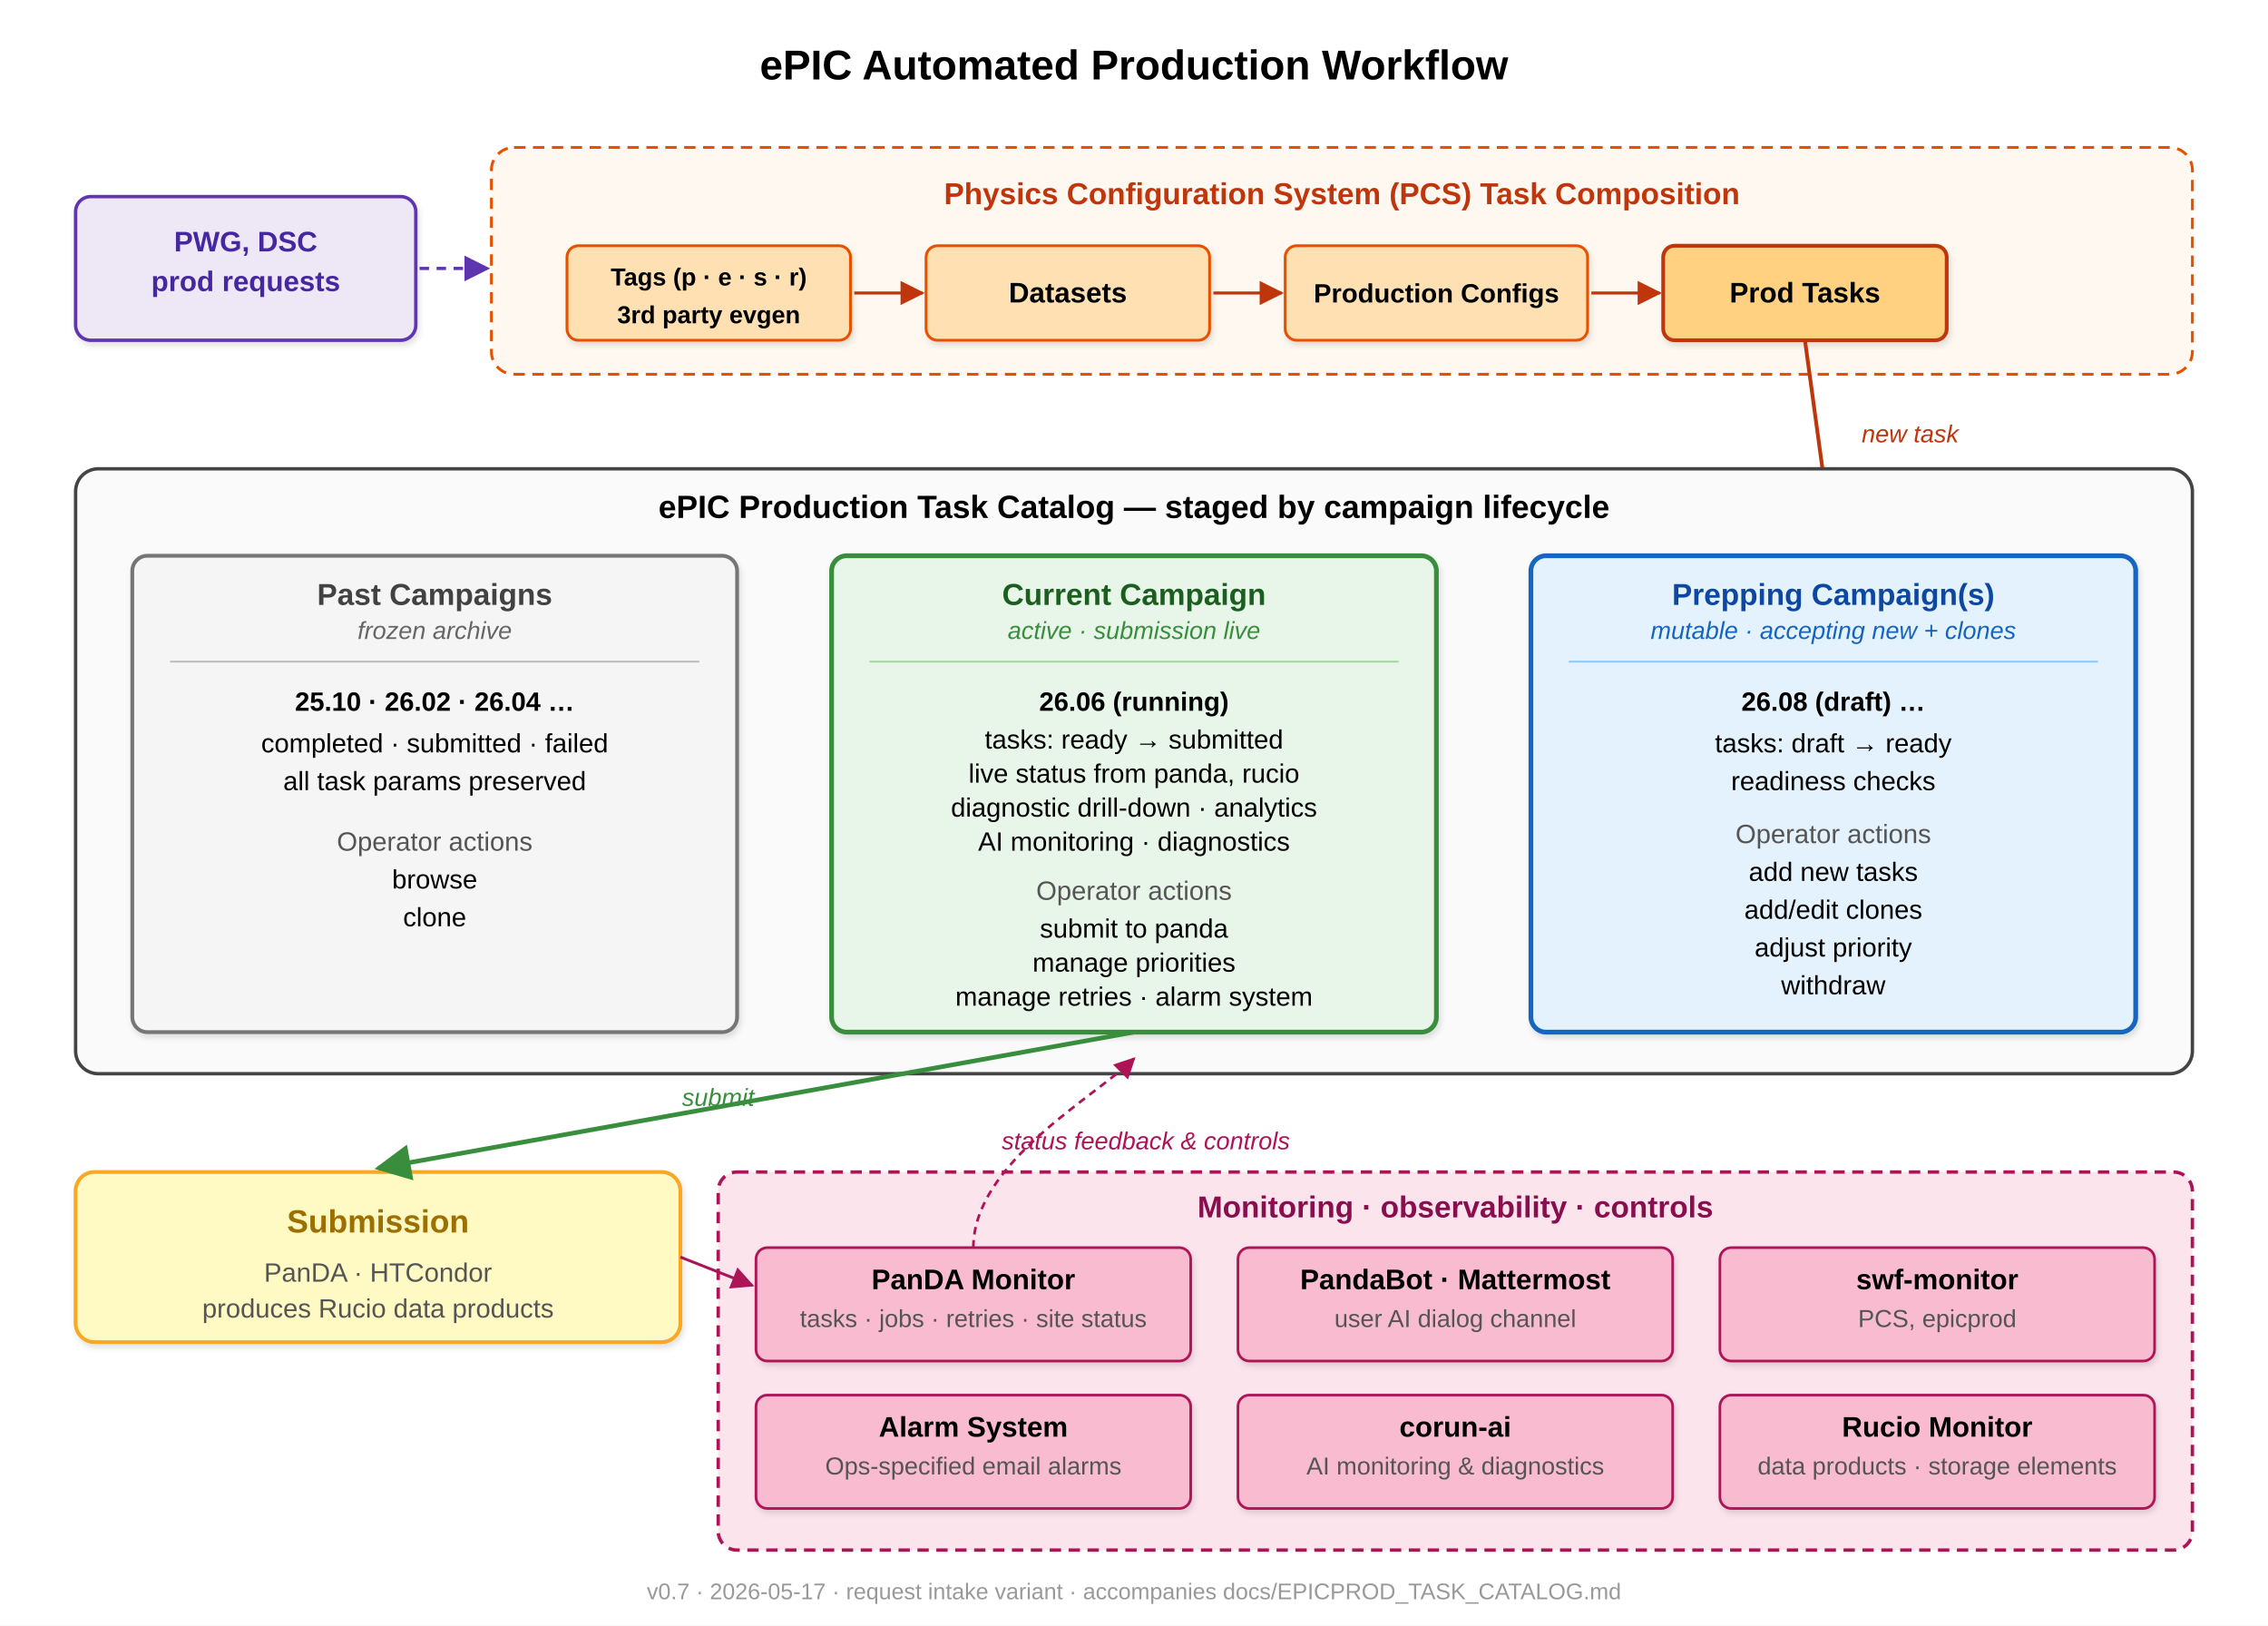
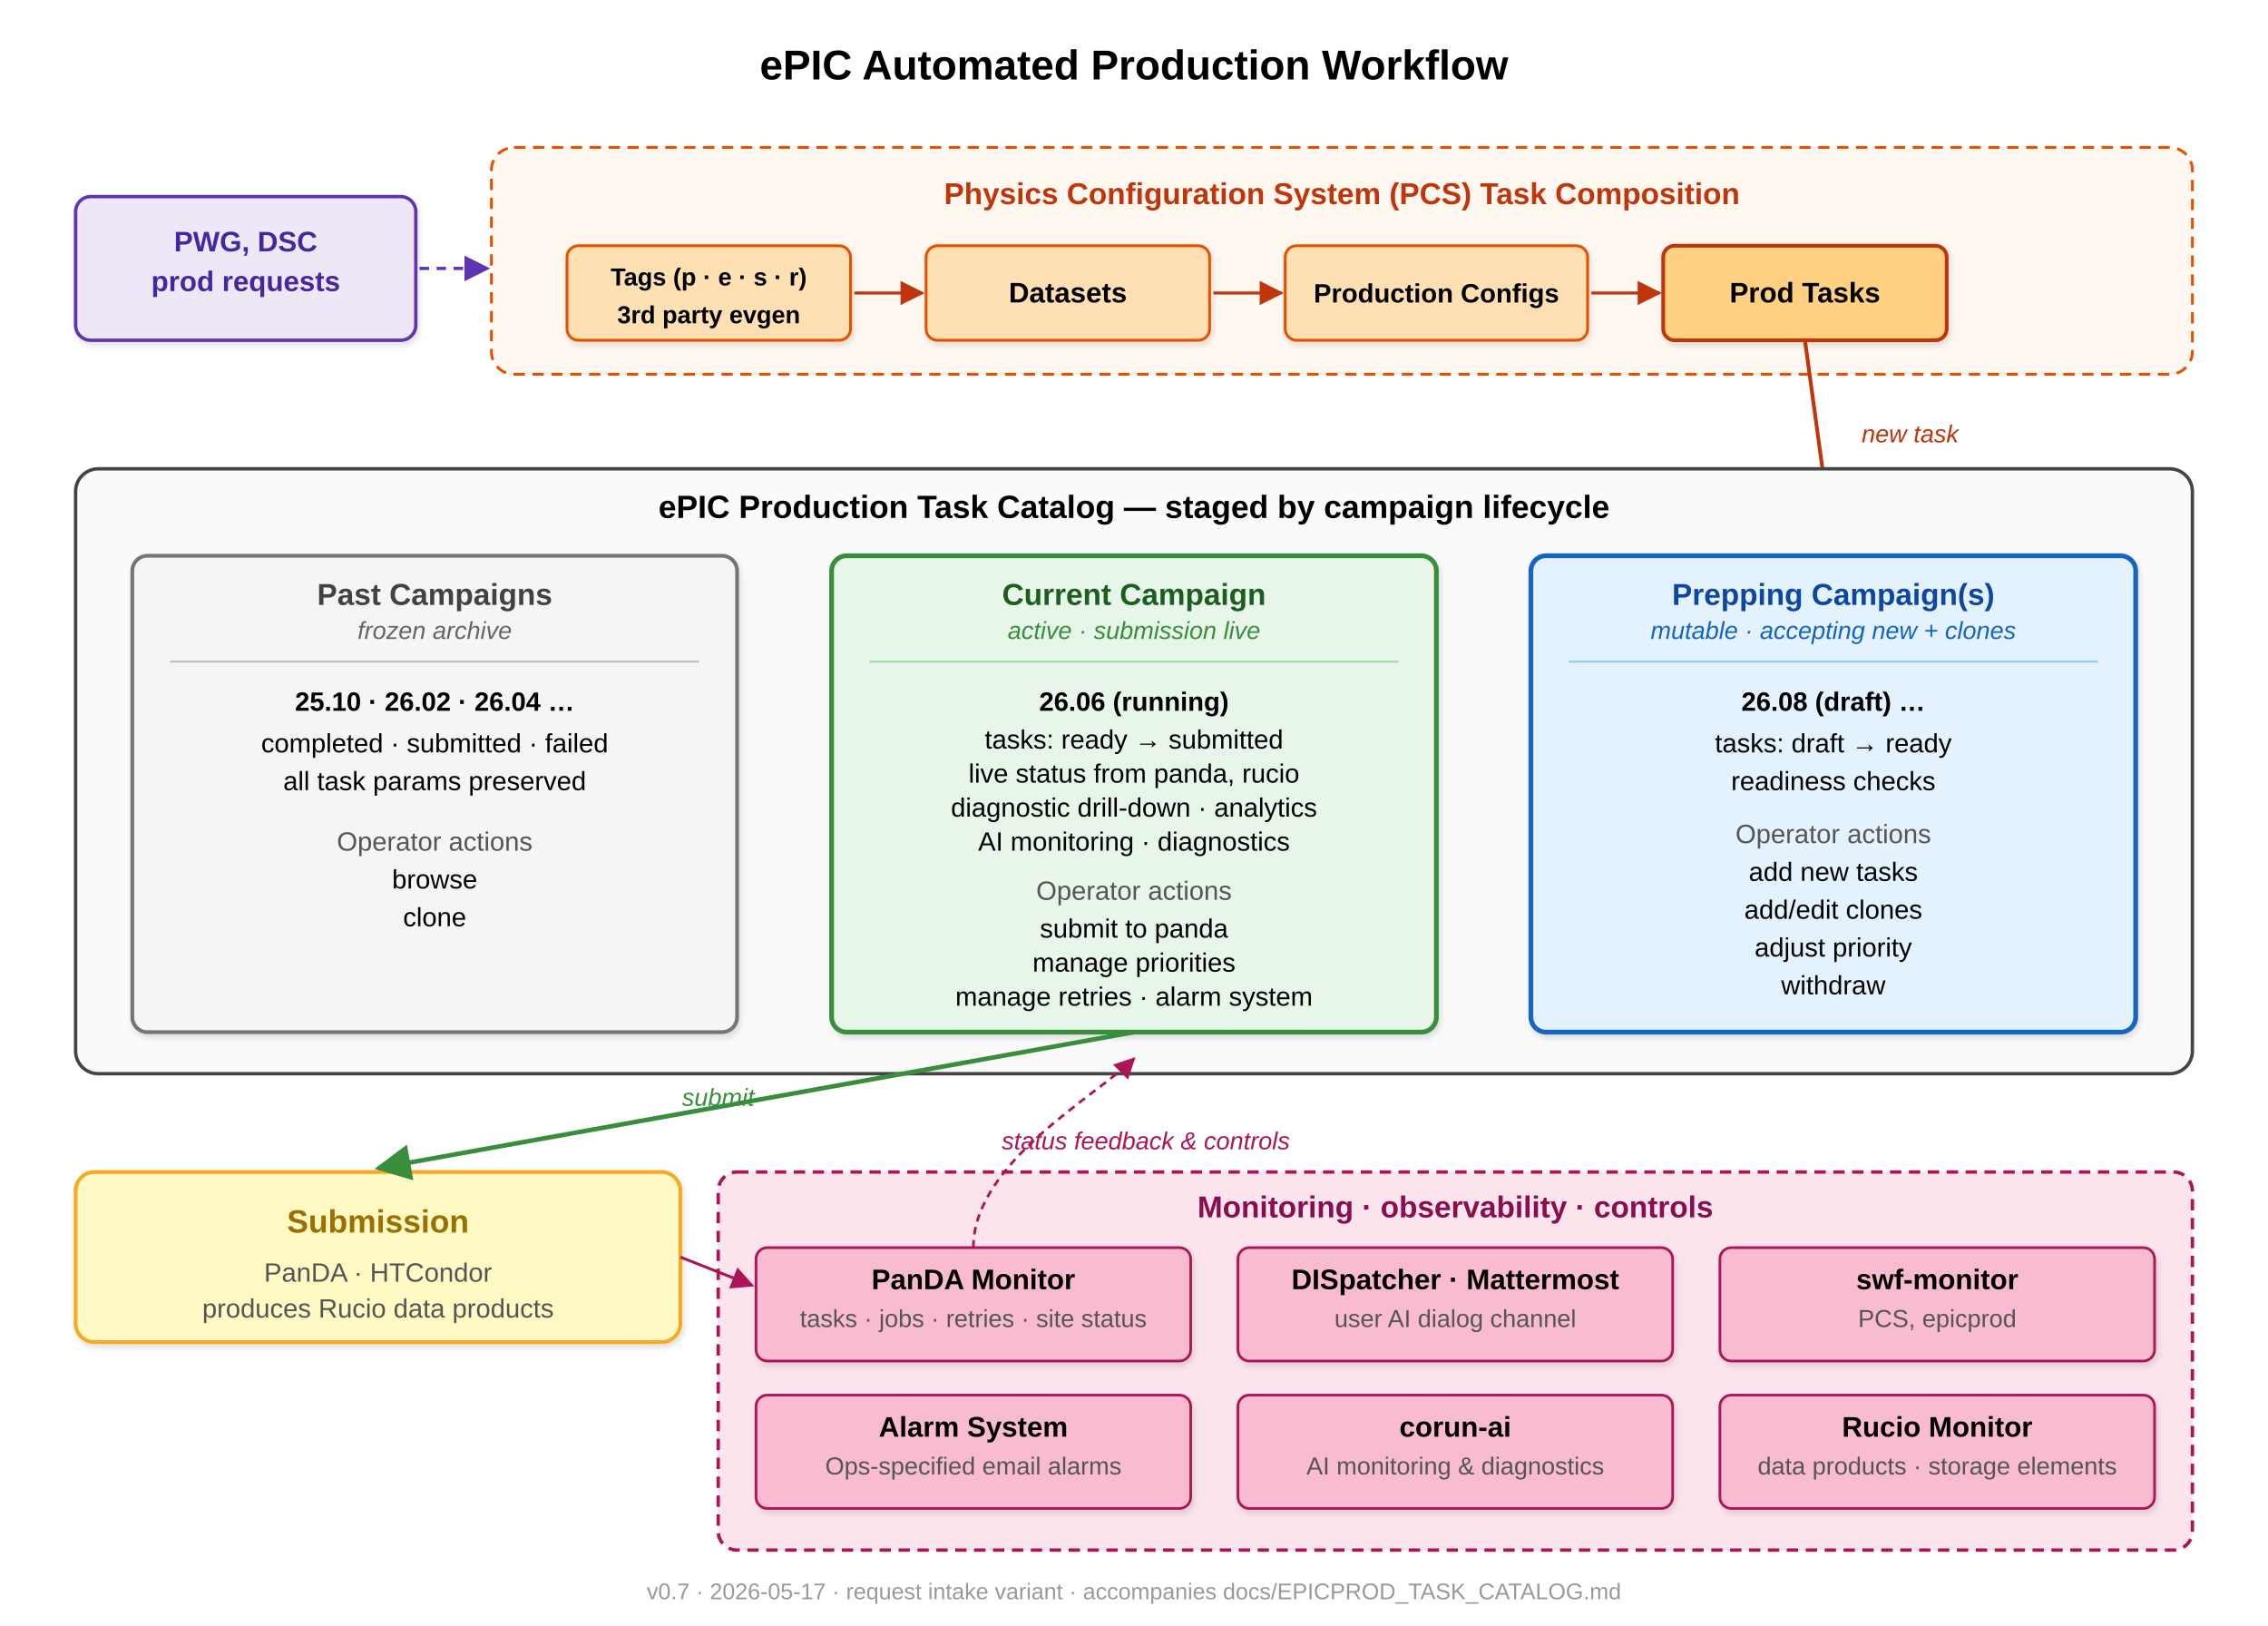
<svg xmlns="http://www.w3.org/2000/svg" viewBox="0 0 1200 860" font-family="Arial, Helvetica, sans-serif" font-size="15">
  <defs>
    <marker id="arrow" viewBox="0 0 10 10" refX="9" refY="5" markerWidth="8" markerHeight="8" orient="auto">
      <path d="M0,0 L10,5 L0,10 z" fill="#444" />
    </marker>
    <marker id="arrow-orange" viewBox="0 0 10 10" refX="9" refY="5" markerWidth="8" markerHeight="8" orient="auto">
      <path d="M0,0 L10,5 L0,10 z" fill="#bf360c" />
    </marker>
    <marker id="arrow-clone" viewBox="0 0 10 10" refX="9" refY="5" markerWidth="8" markerHeight="8" orient="auto">
      <path d="M0,0 L10,5 L0,10 z" fill="#1565c0" />
    </marker>
    <marker id="arrow-freeze" viewBox="0 0 10 10" refX="9" refY="5" markerWidth="8" markerHeight="8" orient="auto">
      <path d="M0,0 L10,5 L0,10 z" fill="#388e3c" />
    </marker>
    <marker id="arrow-archive" viewBox="0 0 10 10" refX="9" refY="5" markerWidth="8" markerHeight="8" orient="auto">
      <path d="M0,0 L10,5 L0,10 z" fill="#757575" />
    </marker>
    <marker id="arrow-pink" viewBox="0 0 10 10" refX="9" refY="5" markerWidth="8" markerHeight="8" orient="auto">
      <path d="M0,0 L10,5 L0,10 z" fill="#ad1457" />
    </marker>
    <marker id="arrow-purple" viewBox="0 0 10 10" refX="9" refY="5" markerWidth="8" markerHeight="8" orient="auto">
      <path d="M0,0 L10,5 L0,10 z" fill="#5e35b1" />
    </marker>
    <filter id="shadow" x="-10%" y="-10%" width="120%" height="120%">
      <feDropShadow dx="1" dy="2" stdDeviation="1.5" flood-opacity="0.12" />
    </filter>
  </defs>
  <rect width="1200" height="860" fill="#ffffff" />
  <text x="600" y="42" text-anchor="middle" font-size="22" font-weight="bold">ePIC Automated Production Workflow</text>
  <rect x="40" y="104" width="180" height="76" rx="8" fill="#ede7f6" stroke="#5e35b1" stroke-width="1.8" filter="url(#shadow)" />
  <text x="130" y="133" text-anchor="middle" font-weight="bold" font-size="15" fill="#4527a0">PWG, DSC</text>
  <text x="130" y="154" text-anchor="middle" font-weight="bold" font-size="15" fill="#4527a0">prod requests</text>
  <line x1="222" y1="142" x2="258" y2="142" stroke="#5e35b1" stroke-width="1.7" stroke-dasharray="5 4" marker-end="url(#arrow-purple)" />
  <rect x="260" y="78" width="900" height="120" rx="12" fill="#fff8f0" stroke="#e65100" stroke-width="1.5" stroke-dasharray="6 4" />
  <text x="710" y="108" text-anchor="middle" font-weight="bold" font-size="16" fill="#bf360c">Physics Configuration System (PCS) Task Composition</text>
  <rect x="300" y="130" width="150" height="50" rx="6" fill="#ffe0b2" stroke="#e65100" stroke-width="1.5" filter="url(#shadow)" />
  <text x="375" y="151" text-anchor="middle" font-weight="bold" font-size="13">Tags (p · e · s · r)</text>
  <text x="375" y="171" text-anchor="middle" font-weight="bold" font-size="13">3rd party evgen</text>
  <line x1="452" y1="155" x2="488" y2="155" stroke="#bf360c" stroke-width="1.6" marker-end="url(#arrow-orange)" />
  <rect x="490" y="130" width="150" height="50" rx="6" fill="#ffe0b2" stroke="#e65100" stroke-width="1.5" filter="url(#shadow)" />
  <text x="565" y="160" text-anchor="middle" font-weight="bold">Datasets</text>
  <line x1="642" y1="155" x2="678" y2="155" stroke="#bf360c" stroke-width="1.6" marker-end="url(#arrow-orange)" />
  <rect x="680" y="130" width="160" height="50" rx="6" fill="#ffe0b2" stroke="#e65100" stroke-width="1.5" filter="url(#shadow)" />
  <text x="760" y="160" text-anchor="middle" font-weight="bold" font-size="14">Production Configs</text>
  <line x1="842" y1="155" x2="878" y2="155" stroke="#bf360c" stroke-width="1.6" marker-end="url(#arrow-orange)" />
  <rect x="880" y="130" width="150" height="50" rx="6" fill="#ffd180" stroke="#bf360c" stroke-width="2" filter="url(#shadow)" />
  <text x="955" y="160" text-anchor="middle" font-weight="bold">Prod Tasks</text>
  <line x1="955" y1="180" x2="970" y2="290" stroke="#bf360c" stroke-width="2" marker-end="url(#arrow)" />
  <text x="985" y="234" font-size="13" fill="#bf360c" font-style="italic">new task</text>
  <rect x="40" y="248" width="1120" height="320" rx="12" fill="#fafafa" stroke="#444" stroke-width="1.8" />
  <text x="600" y="274" text-anchor="middle" font-weight="bold" font-size="17">ePIC Production Task Catalog — staged by campaign lifecycle</text>
  <rect x="70" y="294" width="320" height="252" rx="8" fill="#f5f5f5" stroke="#757575" stroke-width="2" filter="url(#shadow)" />
  <text x="230" y="320" text-anchor="middle" font-weight="bold" font-size="16" fill="#424242">Past Campaigns</text>
  <text x="230" y="338" text-anchor="middle" font-size="13" font-style="italic" fill="#666">frozen archive</text>
  <line x1="90" y1="350" x2="370" y2="350" stroke="#bdbdbd" stroke-width="1" />
  <text x="230" y="376" text-anchor="middle" font-size="14" font-weight="bold">25.10 · 26.02 · 26.04 …</text>
  <text x="230" y="398" text-anchor="middle" font-size="14">completed · submitted · failed</text>
  <text x="230" y="418" text-anchor="middle" font-size="14">all task params preserved</text>
  <text x="230" y="450" text-anchor="middle" font-size="14" fill="#555">Operator actions</text>
  <text x="230" y="470" text-anchor="middle" font-size="14">browse</text>
  <text x="230" y="490" text-anchor="middle" font-size="14">clone</text>
  <rect x="440" y="294" width="320" height="252" rx="8" fill="#e8f5e9" stroke="#388e3c" stroke-width="2.5" filter="url(#shadow)" />
  <text x="600" y="320" text-anchor="middle" font-weight="bold" font-size="16" fill="#1b5e20">Current Campaign</text>
  <text x="600" y="338" text-anchor="middle" font-size="13" font-style="italic" fill="#388e3c">active · submission live</text>
  <line x1="460" y1="350" x2="740" y2="350" stroke="#a5d6a7" stroke-width="1" />
  <text x="600" y="376" text-anchor="middle" font-size="14" font-weight="bold">26.06 (running)</text>
  <text x="600" y="396" text-anchor="middle" font-size="14">tasks: ready → submitted</text>
  <text x="600" y="414" text-anchor="middle" font-size="14">live status from panda, rucio</text>
  <text x="600" y="432" text-anchor="middle" font-size="14">diagnostic drill-down · analytics</text>
  <text x="600" y="450" text-anchor="middle" font-size="14">AI monitoring · diagnostics</text>
  <text x="600" y="476" text-anchor="middle" font-size="14" fill="#555">Operator actions</text>
  <text x="600" y="496" text-anchor="middle" font-size="14">submit to panda</text>
  <text x="600" y="514" text-anchor="middle" font-size="14">manage priorities</text>
  <text x="600" y="532" text-anchor="middle" font-size="14">manage retries · alarm system</text>
  <rect x="810" y="294" width="320" height="252" rx="8" fill="#e3f2fd" stroke="#1565c0" stroke-width="2.5" filter="url(#shadow)" />
  <text x="970" y="320" text-anchor="middle" font-weight="bold" font-size="16" fill="#0d47a1">Prepping Campaign(s)</text>
  <text x="970" y="338" text-anchor="middle" font-size="13" font-style="italic" fill="#1565c0">mutable · accepting new + clones</text>
  <line x1="830" y1="350" x2="1110" y2="350" stroke="#90caf9" stroke-width="1" />
  <text x="970" y="376" text-anchor="middle" font-size="14" font-weight="bold">26.08 (draft) …</text>
  <text x="970" y="398" text-anchor="middle" font-size="14">tasks: draft → ready</text>
  <text x="970" y="418" text-anchor="middle" font-size="14">readiness checks</text>
  <text x="970" y="446" text-anchor="middle" font-size="14" fill="#555">Operator actions</text>
  <text x="970" y="466" text-anchor="middle" font-size="14">add new tasks</text>
  <text x="970" y="486" text-anchor="middle" font-size="14">add/edit clones</text>
  <text x="970" y="506" text-anchor="middle" font-size="14">adjust priority</text>
  <text x="970" y="526" text-anchor="middle" font-size="14">withdraw</text>
  <rect x="40" y="620" width="320" height="90" rx="10" fill="#fff9c4" stroke="#f9a825" stroke-width="2" filter="url(#shadow)" />
  <text x="200" y="652" text-anchor="middle" font-weight="bold" font-size="17" fill="#9c6f00">Submission</text>
  <text x="200" y="678" text-anchor="middle" font-size="14" fill="#555">PanDA · HTCondor</text>
  <text x="200" y="697" text-anchor="middle" font-size="14" fill="#555">produces Rucio data products</text>
  <line x1="600" y1="546" x2="200" y2="618" stroke="#388e3c" stroke-width="2.4" marker-end="url(#arrow-freeze)" />
  <text x="380" y="585" text-anchor="middle" font-size="13" fill="#388e3c" font-style="italic">submit</text>
  <rect x="380" y="620" width="780" height="200" rx="10" fill="#fce4ec" stroke="#ad1457" stroke-width="1.8" stroke-dasharray="6 4" />
  <text x="770" y="644" text-anchor="middle" font-weight="bold" font-size="16" fill="#880e4f">Monitoring · observability · controls</text>
  <rect x="400" y="660" width="230" height="60" rx="6" fill="#f8bbd0" stroke="#ad1457" stroke-width="1.4" filter="url(#shadow)" />
  <text x="515" y="682" text-anchor="middle" font-weight="bold" font-size="15">PanDA Monitor</text>
  <text x="515" y="702" text-anchor="middle" font-size="13" fill="#555">tasks · jobs · retries · site status</text>
  <rect x="655" y="660" width="230" height="60" rx="6" fill="#f8bbd0" stroke="#ad1457" stroke-width="1.4" filter="url(#shadow)" />
-   <text x="770" y="682" text-anchor="middle" font-weight="bold" font-size="15">PandaBot · Mattermost</text>
+   <text x="770" y="682" text-anchor="middle" font-weight="bold" font-size="15">DISpatcher · Mattermost</text>
  <text x="770" y="702" text-anchor="middle" font-size="13" fill="#555">user AI dialog channel</text>
  <rect x="910" y="660" width="230" height="60" rx="6" fill="#f8bbd0" stroke="#ad1457" stroke-width="1.4" filter="url(#shadow)" />
  <text x="1025" y="682" text-anchor="middle" font-weight="bold" font-size="15">swf-monitor</text>
  <text x="1025" y="702" text-anchor="middle" font-size="13" fill="#555">PCS, epicprod</text>
  <rect x="400" y="738" width="230" height="60" rx="6" fill="#f8bbd0" stroke="#ad1457" stroke-width="1.4" filter="url(#shadow)" />
  <text x="515" y="760" text-anchor="middle" font-weight="bold" font-size="15">Alarm System</text>
  <text x="515" y="780" text-anchor="middle" font-size="13" fill="#555">Ops-specified email alarms</text>
  <rect x="655" y="738" width="230" height="60" rx="6" fill="#f8bbd0" stroke="#ad1457" stroke-width="1.4" filter="url(#shadow)" />
  <text x="770" y="760" text-anchor="middle" font-weight="bold" font-size="15">corun-ai</text>
  <text x="770" y="780" text-anchor="middle" font-size="13" fill="#555">AI monitoring &amp; diagnostics</text>
  <rect x="910" y="738" width="230" height="60" rx="6" fill="#f8bbd0" stroke="#ad1457" stroke-width="1.4" filter="url(#shadow)" />
  <text x="1025" y="760" text-anchor="middle" font-weight="bold" font-size="15">Rucio Monitor</text>
  <text x="1025" y="780" text-anchor="middle" font-size="13" fill="#555">data products · storage elements</text>
  <line x1="360" y1="665" x2="398" y2="680" stroke="#ad1457" stroke-width="1.5" marker-end="url(#arrow-pink)" />
  <path d="M515,660 C515,615 580,580 600,560" fill="none" stroke="#ad1457" stroke-width="1.4" stroke-dasharray="4 3" marker-end="url(#arrow-pink)" />
  <text x="530" y="608" font-size="13" fill="#ad1457" font-style="italic">status feedback &amp; controls</text>
  <text x="600" y="846" text-anchor="middle" font-size="12" fill="#999">v0.7 · 2026-05-17 · request intake variant · accompanies docs/EPICPROD_TASK_CATALOG.md</text>
</svg>
